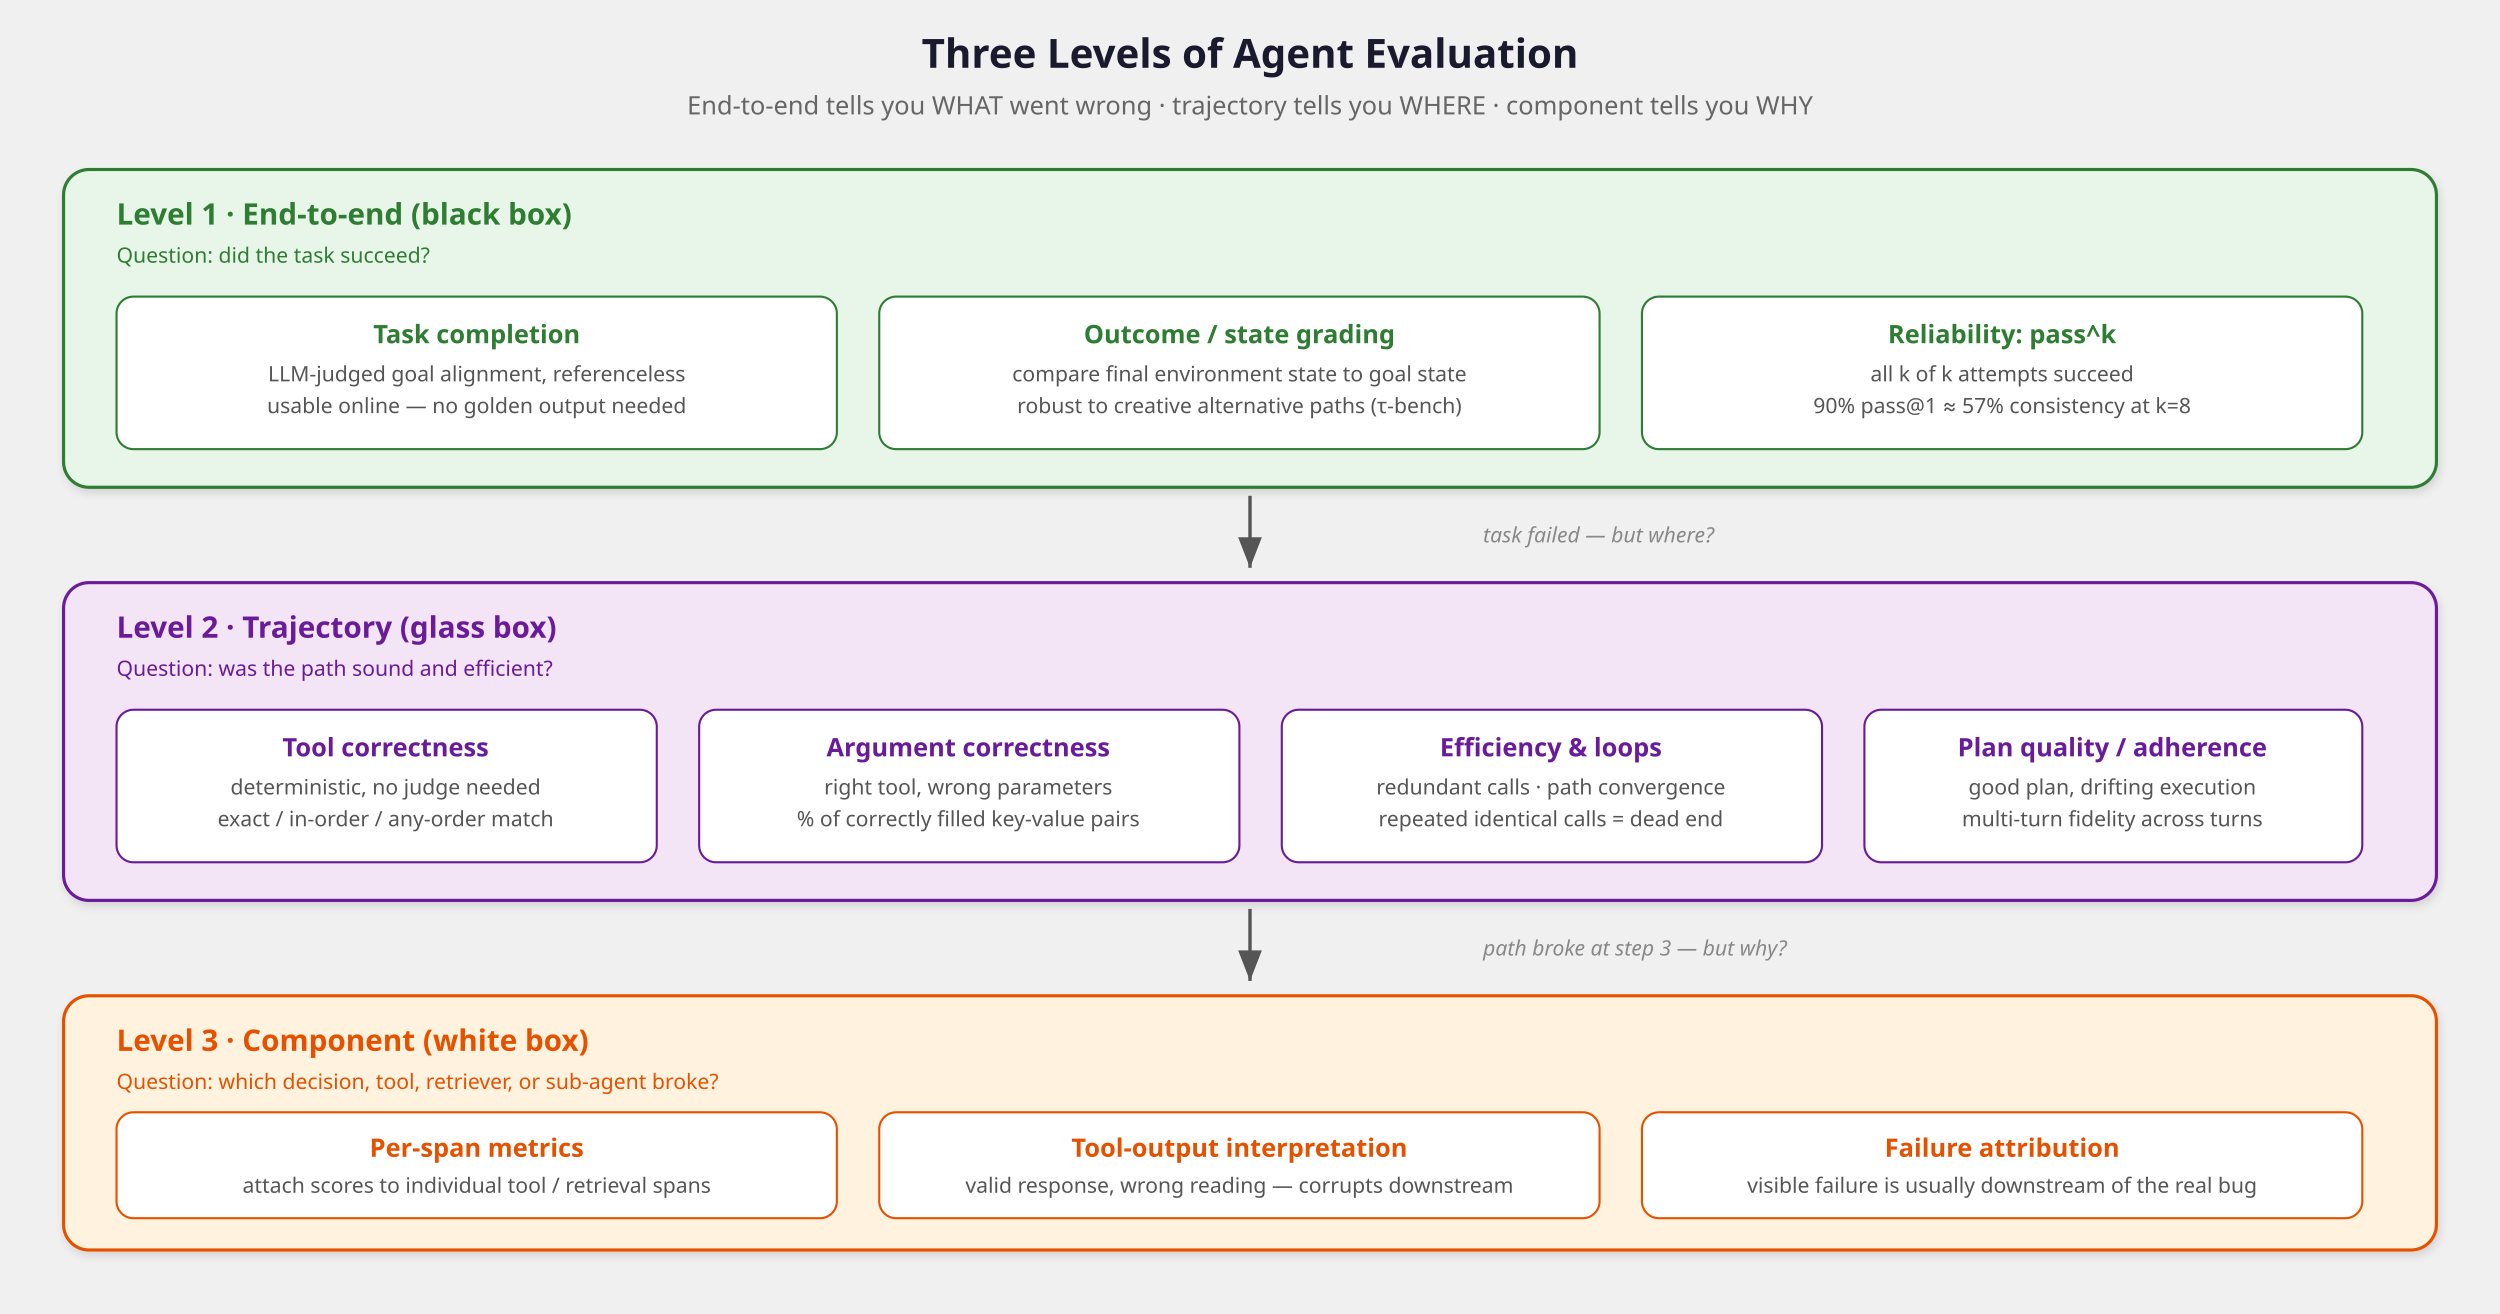
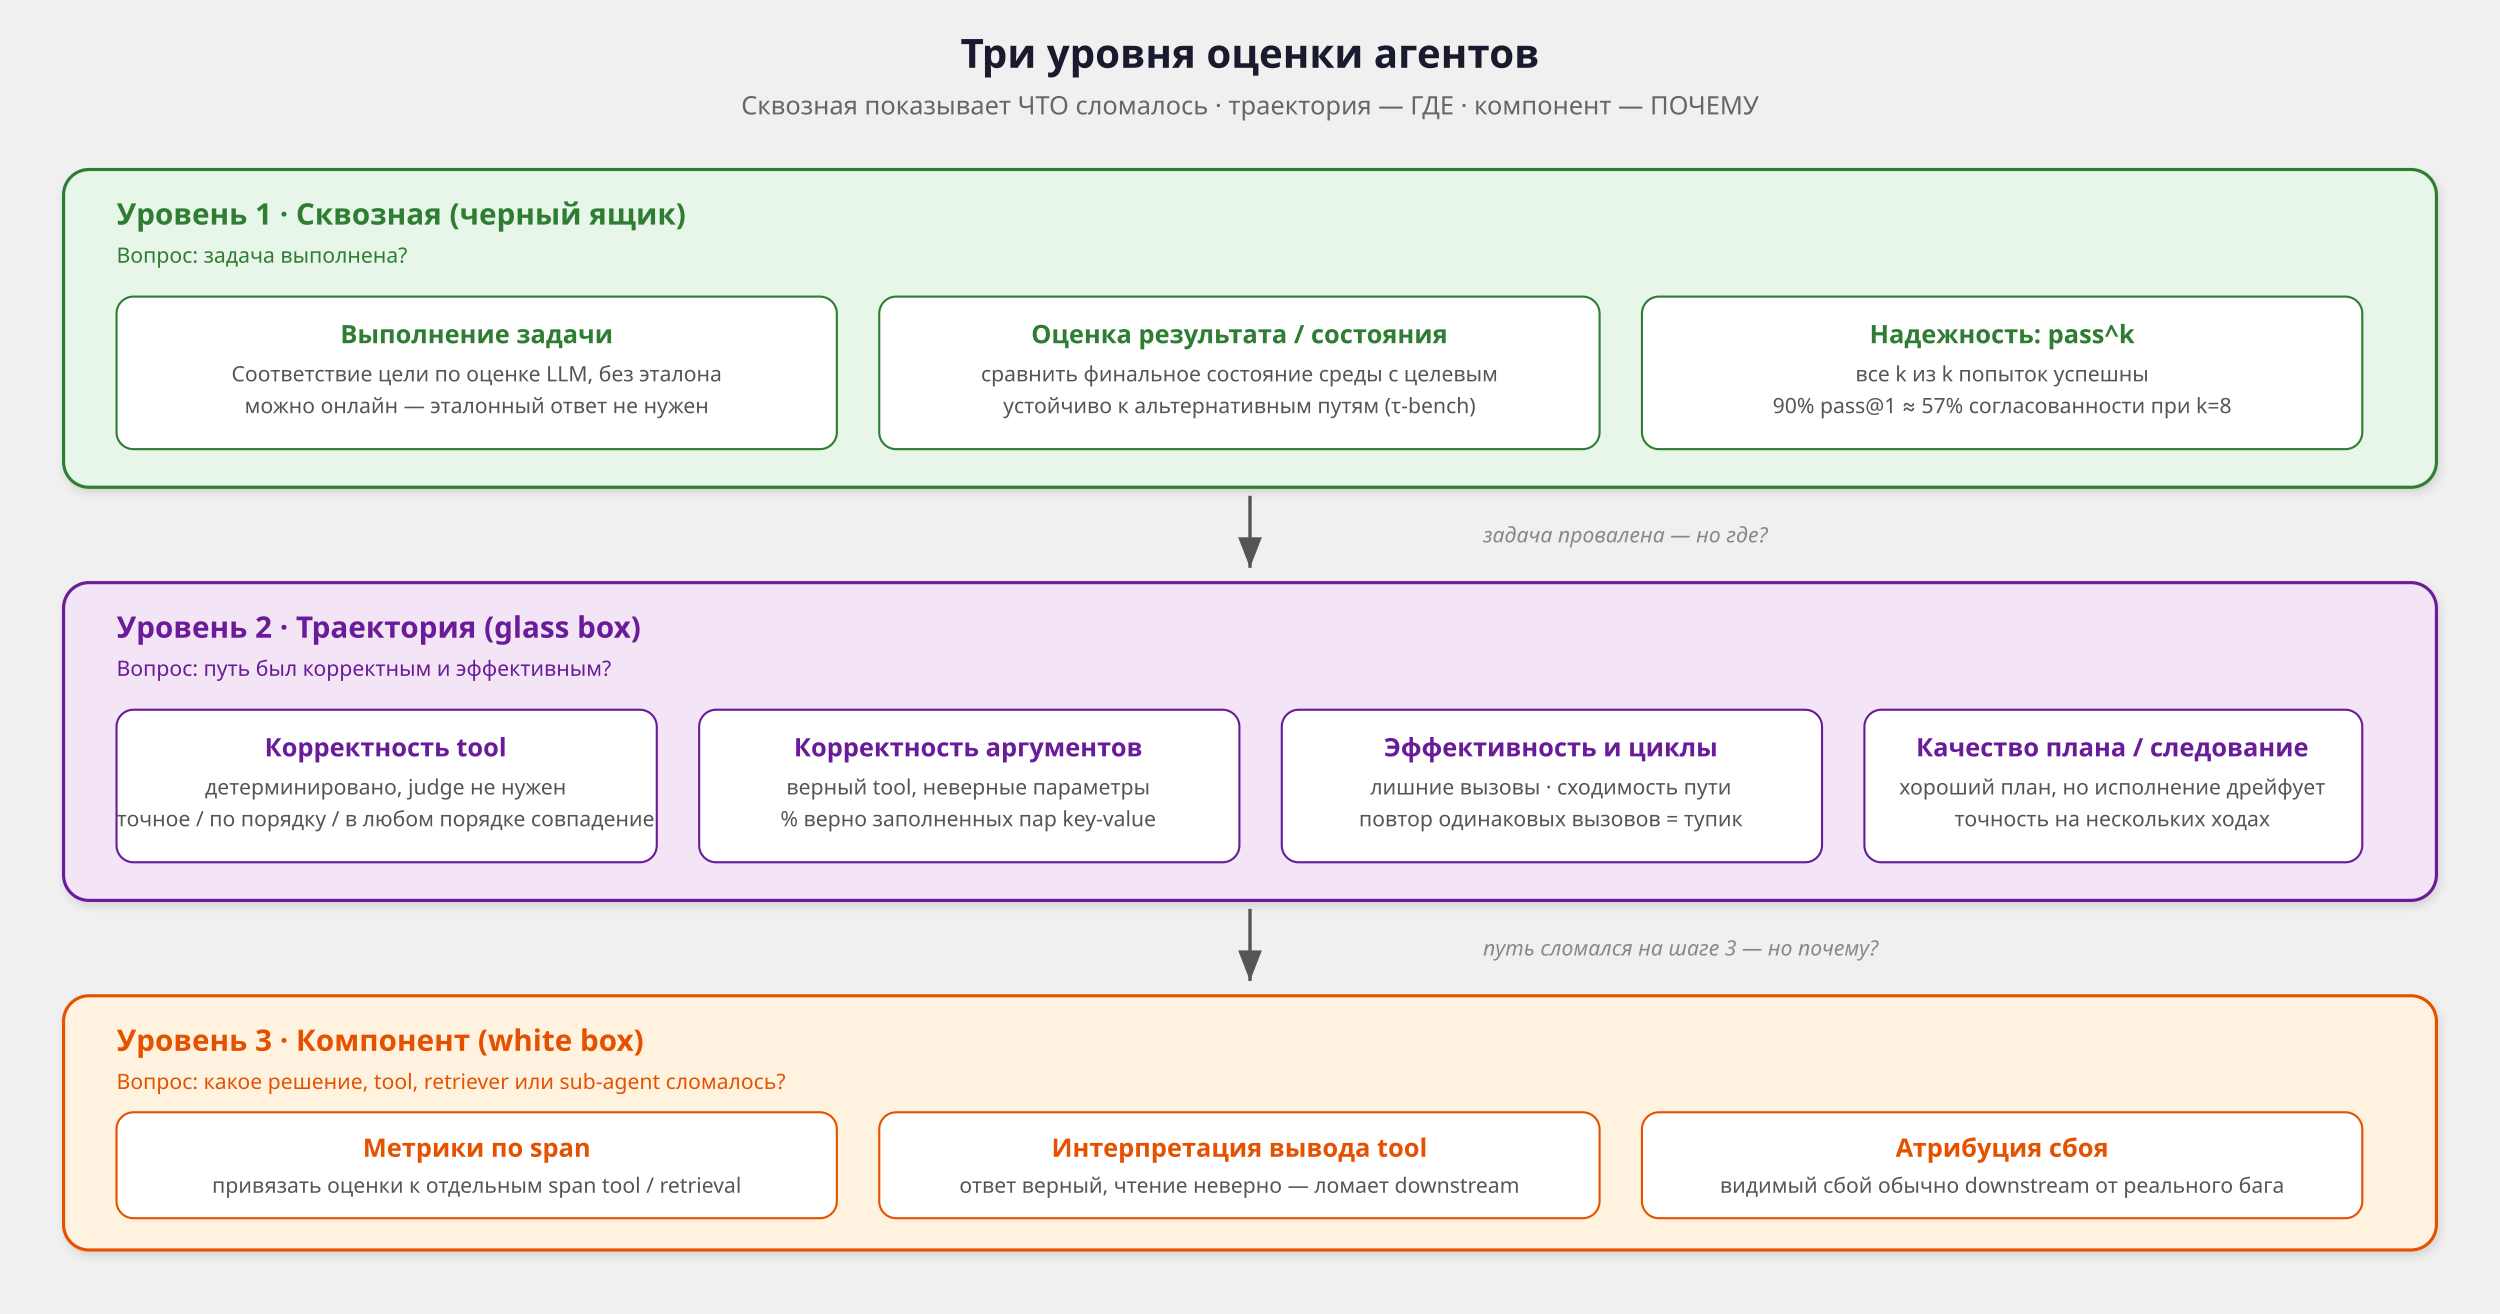
<svg xmlns="http://www.w3.org/2000/svg" viewBox="0 0 1180 620" font-family="'Segoe UI', system-ui, -apple-system, sans-serif">
  <defs>
    <marker id="arrLvl" markerWidth="9" markerHeight="7" refX="9" refY="3.5" orient="auto">
      <path d="M0,0 L9,3.5 L0,7 Z" fill="#555" />
    </marker>
    <filter id="shadowLvl" x="-2%" y="-2%" width="104%" height="108%">
      <feDropShadow dx="1" dy="2" stdDeviation="2" flood-opacity="0.12" />
    </filter>
  </defs>
-   <text x="590" y="32" text-anchor="middle" font-size="19" font-weight="700" fill="#1a1a2e">Three Levels of Agent Evaluation</text>
-   <text x="590" y="54" text-anchor="middle" font-size="12" fill="#666">End-to-end tells you WHAT went wrong · trajectory tells you WHERE · component tells you WHY</text>
+   <text x="590" y="32" text-anchor="middle" font-size="19" font-weight="700" fill="#1a1a2e">Три уровня оценки агентов</text>
+   <text x="590" y="54" text-anchor="middle" font-size="12" fill="#666">Сквозная показывает ЧТО сломалось · траектория — ГДЕ · компонент — ПОЧЕМУ</text>
  <rect x="30" y="80" width="1120" height="150" rx="12" fill="#e8f5e9" stroke="#2e7d32" stroke-width="1.5" filter="url(#shadowLvl)" />
-   <text x="55" y="106" font-size="14" font-weight="700" fill="#2e7d32">Level 1 · End-to-end (black box)</text>
-   <text x="55" y="124" font-size="10" fill="#2e7d32">Question: did the task succeed?</text>
+   <text x="55" y="106" font-size="14" font-weight="700" fill="#2e7d32">Уровень 1 · Сквозная (черный ящик)</text>
+   <text x="55" y="124" font-size="10" fill="#2e7d32">Вопрос: задача выполнена?</text>
  <rect x="55" y="140" width="340" height="72" rx="8" fill="#ffffff" stroke="#2e7d32" stroke-width="1" />
-   <text x="225" y="162" text-anchor="middle" font-size="12" font-weight="700" fill="#2e7d32">Task completion</text>
-   <text x="225" y="180" text-anchor="middle" font-size="10" fill="#555">LLM-judged goal alignment, referenceless</text>
-   <text x="225" y="195" text-anchor="middle" font-size="10" fill="#555">usable online — no golden output needed</text>
+   <text x="225" y="162" text-anchor="middle" font-size="12" font-weight="700" fill="#2e7d32">Выполнение задачи</text>
+   <text x="225" y="180" text-anchor="middle" font-size="10" fill="#555">Соответствие цели по оценке LLM, без эталона</text>
+   <text x="225" y="195" text-anchor="middle" font-size="10" fill="#555">можно онлайн — эталонный ответ не нужен</text>
  <rect x="415" y="140" width="340" height="72" rx="8" fill="#ffffff" stroke="#2e7d32" stroke-width="1" />
-   <text x="585" y="162" text-anchor="middle" font-size="12" font-weight="700" fill="#2e7d32">Outcome / state grading</text>
-   <text x="585" y="180" text-anchor="middle" font-size="10" fill="#555">compare final environment state to goal state</text>
-   <text x="585" y="195" text-anchor="middle" font-size="10" fill="#555">robust to creative alternative paths (τ-bench)</text>
+   <text x="585" y="162" text-anchor="middle" font-size="12" font-weight="700" fill="#2e7d32">Оценка результата / состояния</text>
+   <text x="585" y="180" text-anchor="middle" font-size="10" fill="#555">сравнить финальное состояние среды с целевым</text>
+   <text x="585" y="195" text-anchor="middle" font-size="10" fill="#555">устойчиво к альтернативным путям (τ-bench)</text>
  <rect x="775" y="140" width="340" height="72" rx="8" fill="#ffffff" stroke="#2e7d32" stroke-width="1" />
-   <text x="945" y="162" text-anchor="middle" font-size="12" font-weight="700" fill="#2e7d32">Reliability: pass^k</text>
-   <text x="945" y="180" text-anchor="middle" font-size="10" fill="#555">all k of k attempts succeed</text>
-   <text x="945" y="195" text-anchor="middle" font-size="10" fill="#555">90% pass@1 ≈ 57% consistency at k=8</text>
+   <text x="945" y="162" text-anchor="middle" font-size="12" font-weight="700" fill="#2e7d32">Надежность: pass^k</text>
+   <text x="945" y="180" text-anchor="middle" font-size="10" fill="#555">все k из k попыток успешны</text>
+   <text x="945" y="195" text-anchor="middle" font-size="10" fill="#555">90% pass@1 ≈ 57% согласованности при k=8</text>
  <line x1="590" y1="234" x2="590" y2="268" stroke="#555" stroke-width="1.6" marker-end="url(#arrLvl)" />
-   <text x="700" y="256" font-size="10" fill="#888" font-style="italic">task failed — but where?</text>
+   <text x="700" y="256" font-size="10" fill="#888" font-style="italic">задача провалена — но где?</text>
  <rect x="30" y="275" width="1120" height="150" rx="12" fill="#f3e5f5" stroke="#6a1b9a" stroke-width="1.5" filter="url(#shadowLvl)" />
-   <text x="55" y="301" font-size="14" font-weight="700" fill="#6a1b9a">Level 2 · Trajectory (glass box)</text>
-   <text x="55" y="319" font-size="10" fill="#6a1b9a">Question: was the path sound and efficient?</text>
+   <text x="55" y="301" font-size="14" font-weight="700" fill="#6a1b9a">Уровень 2 · Траектория (glass box)</text>
+   <text x="55" y="319" font-size="10" fill="#6a1b9a">Вопрос: путь был корректным и эффективным?</text>
  <rect x="55" y="335" width="255" height="72" rx="8" fill="#ffffff" stroke="#6a1b9a" stroke-width="1" />
-   <text x="182" y="357" text-anchor="middle" font-size="12" font-weight="700" fill="#6a1b9a">Tool correctness</text>
-   <text x="182" y="375" text-anchor="middle" font-size="10" fill="#555">deterministic, no judge needed</text>
-   <text x="182" y="390" text-anchor="middle" font-size="10" fill="#555">exact / in-order / any-order match</text>
+   <text x="182" y="357" text-anchor="middle" font-size="12" font-weight="700" fill="#6a1b9a">Корректность tool</text>
+   <text x="182" y="375" text-anchor="middle" font-size="10" fill="#555">детерминировано, judge не нужен</text>
+   <text x="182" y="390" text-anchor="middle" font-size="10" fill="#555">точное / по порядку / в любом порядке совпадение</text>
  <rect x="330" y="335" width="255" height="72" rx="8" fill="#ffffff" stroke="#6a1b9a" stroke-width="1" />
-   <text x="457" y="357" text-anchor="middle" font-size="12" font-weight="700" fill="#6a1b9a">Argument correctness</text>
-   <text x="457" y="375" text-anchor="middle" font-size="10" fill="#555">right tool, wrong parameters</text>
-   <text x="457" y="390" text-anchor="middle" font-size="10" fill="#555">% of correctly filled key-value pairs</text>
+   <text x="457" y="357" text-anchor="middle" font-size="12" font-weight="700" fill="#6a1b9a">Корректность аргументов</text>
+   <text x="457" y="375" text-anchor="middle" font-size="10" fill="#555">верный tool, неверные параметры</text>
+   <text x="457" y="390" text-anchor="middle" font-size="10" fill="#555">% верно заполненных пар key-value</text>
  <rect x="605" y="335" width="255" height="72" rx="8" fill="#ffffff" stroke="#6a1b9a" stroke-width="1" />
-   <text x="732" y="357" text-anchor="middle" font-size="12" font-weight="700" fill="#6a1b9a">Efficiency &amp; loops</text>
-   <text x="732" y="375" text-anchor="middle" font-size="10" fill="#555">redundant calls · path convergence</text>
-   <text x="732" y="390" text-anchor="middle" font-size="10" fill="#555">repeated identical calls = dead end</text>
+   <text x="732" y="357" text-anchor="middle" font-size="12" font-weight="700" fill="#6a1b9a">Эффективность и циклы</text>
+   <text x="732" y="375" text-anchor="middle" font-size="10" fill="#555">лишние вызовы · сходимость пути</text>
+   <text x="732" y="390" text-anchor="middle" font-size="10" fill="#555">повтор одинаковых вызовов = тупик</text>
  <rect x="880" y="335" width="235" height="72" rx="8" fill="#ffffff" stroke="#6a1b9a" stroke-width="1" />
-   <text x="997" y="357" text-anchor="middle" font-size="12" font-weight="700" fill="#6a1b9a">Plan quality / adherence</text>
-   <text x="997" y="375" text-anchor="middle" font-size="10" fill="#555">good plan, drifting execution</text>
-   <text x="997" y="390" text-anchor="middle" font-size="10" fill="#555">multi-turn fidelity across turns</text>
+   <text x="997" y="357" text-anchor="middle" font-size="12" font-weight="700" fill="#6a1b9a">Качество плана / следование</text>
+   <text x="997" y="375" text-anchor="middle" font-size="10" fill="#555">хороший план, но исполнение дрейфует</text>
+   <text x="997" y="390" text-anchor="middle" font-size="10" fill="#555">точность на нескольких ходах</text>
  <line x1="590" y1="429" x2="590" y2="463" stroke="#555" stroke-width="1.6" marker-end="url(#arrLvl)" />
-   <text x="700" y="451" font-size="10" fill="#888" font-style="italic">path broke at step 3 — but why?</text>
+   <text x="700" y="451" font-size="10" fill="#888" font-style="italic">путь сломался на шаге 3 — но почему?</text>
  <rect x="30" y="470" width="1120" height="120" rx="12" fill="#fff3e0" stroke="#e65100" stroke-width="1.5" filter="url(#shadowLvl)" />
-   <text x="55" y="496" font-size="14" font-weight="700" fill="#e65100">Level 3 · Component (white box)</text>
-   <text x="55" y="514" font-size="10" fill="#e65100">Question: which decision, tool, retriever, or sub-agent broke?</text>
+   <text x="55" y="496" font-size="14" font-weight="700" fill="#e65100">Уровень 3 · Компонент (white box)</text>
+   <text x="55" y="514" font-size="10" fill="#e65100">Вопрос: какое решение, tool, retriever или sub-agent сломалось?</text>
  <rect x="55" y="525" width="340" height="50" rx="8" fill="#ffffff" stroke="#e65100" stroke-width="1" />
-   <text x="225" y="546" text-anchor="middle" font-size="12" font-weight="700" fill="#e65100">Per-span metrics</text>
-   <text x="225" y="563" text-anchor="middle" font-size="10" fill="#555">attach scores to individual tool / retrieval spans</text>
+   <text x="225" y="546" text-anchor="middle" font-size="12" font-weight="700" fill="#e65100">Метрики по span</text>
+   <text x="225" y="563" text-anchor="middle" font-size="10" fill="#555">привязать оценки к отдельным span tool / retrieval</text>
  <rect x="415" y="525" width="340" height="50" rx="8" fill="#ffffff" stroke="#e65100" stroke-width="1" />
-   <text x="585" y="546" text-anchor="middle" font-size="12" font-weight="700" fill="#e65100">Tool-output interpretation</text>
-   <text x="585" y="563" text-anchor="middle" font-size="10" fill="#555">valid response, wrong reading — corrupts downstream</text>
+   <text x="585" y="546" text-anchor="middle" font-size="12" font-weight="700" fill="#e65100">Интерпретация вывода tool</text>
+   <text x="585" y="563" text-anchor="middle" font-size="10" fill="#555">ответ верный, чтение неверно — ломает downstream</text>
  <rect x="775" y="525" width="340" height="50" rx="8" fill="#ffffff" stroke="#e65100" stroke-width="1" />
-   <text x="945" y="546" text-anchor="middle" font-size="12" font-weight="700" fill="#e65100">Failure attribution</text>
-   <text x="945" y="563" text-anchor="middle" font-size="10" fill="#555">visible failure is usually downstream of the real bug</text>
+   <text x="945" y="546" text-anchor="middle" font-size="12" font-weight="700" fill="#e65100">Атрибуция сбоя</text>
+   <text x="945" y="563" text-anchor="middle" font-size="10" fill="#555">видимый сбой обычно downstream от реального бага</text>
</svg>
